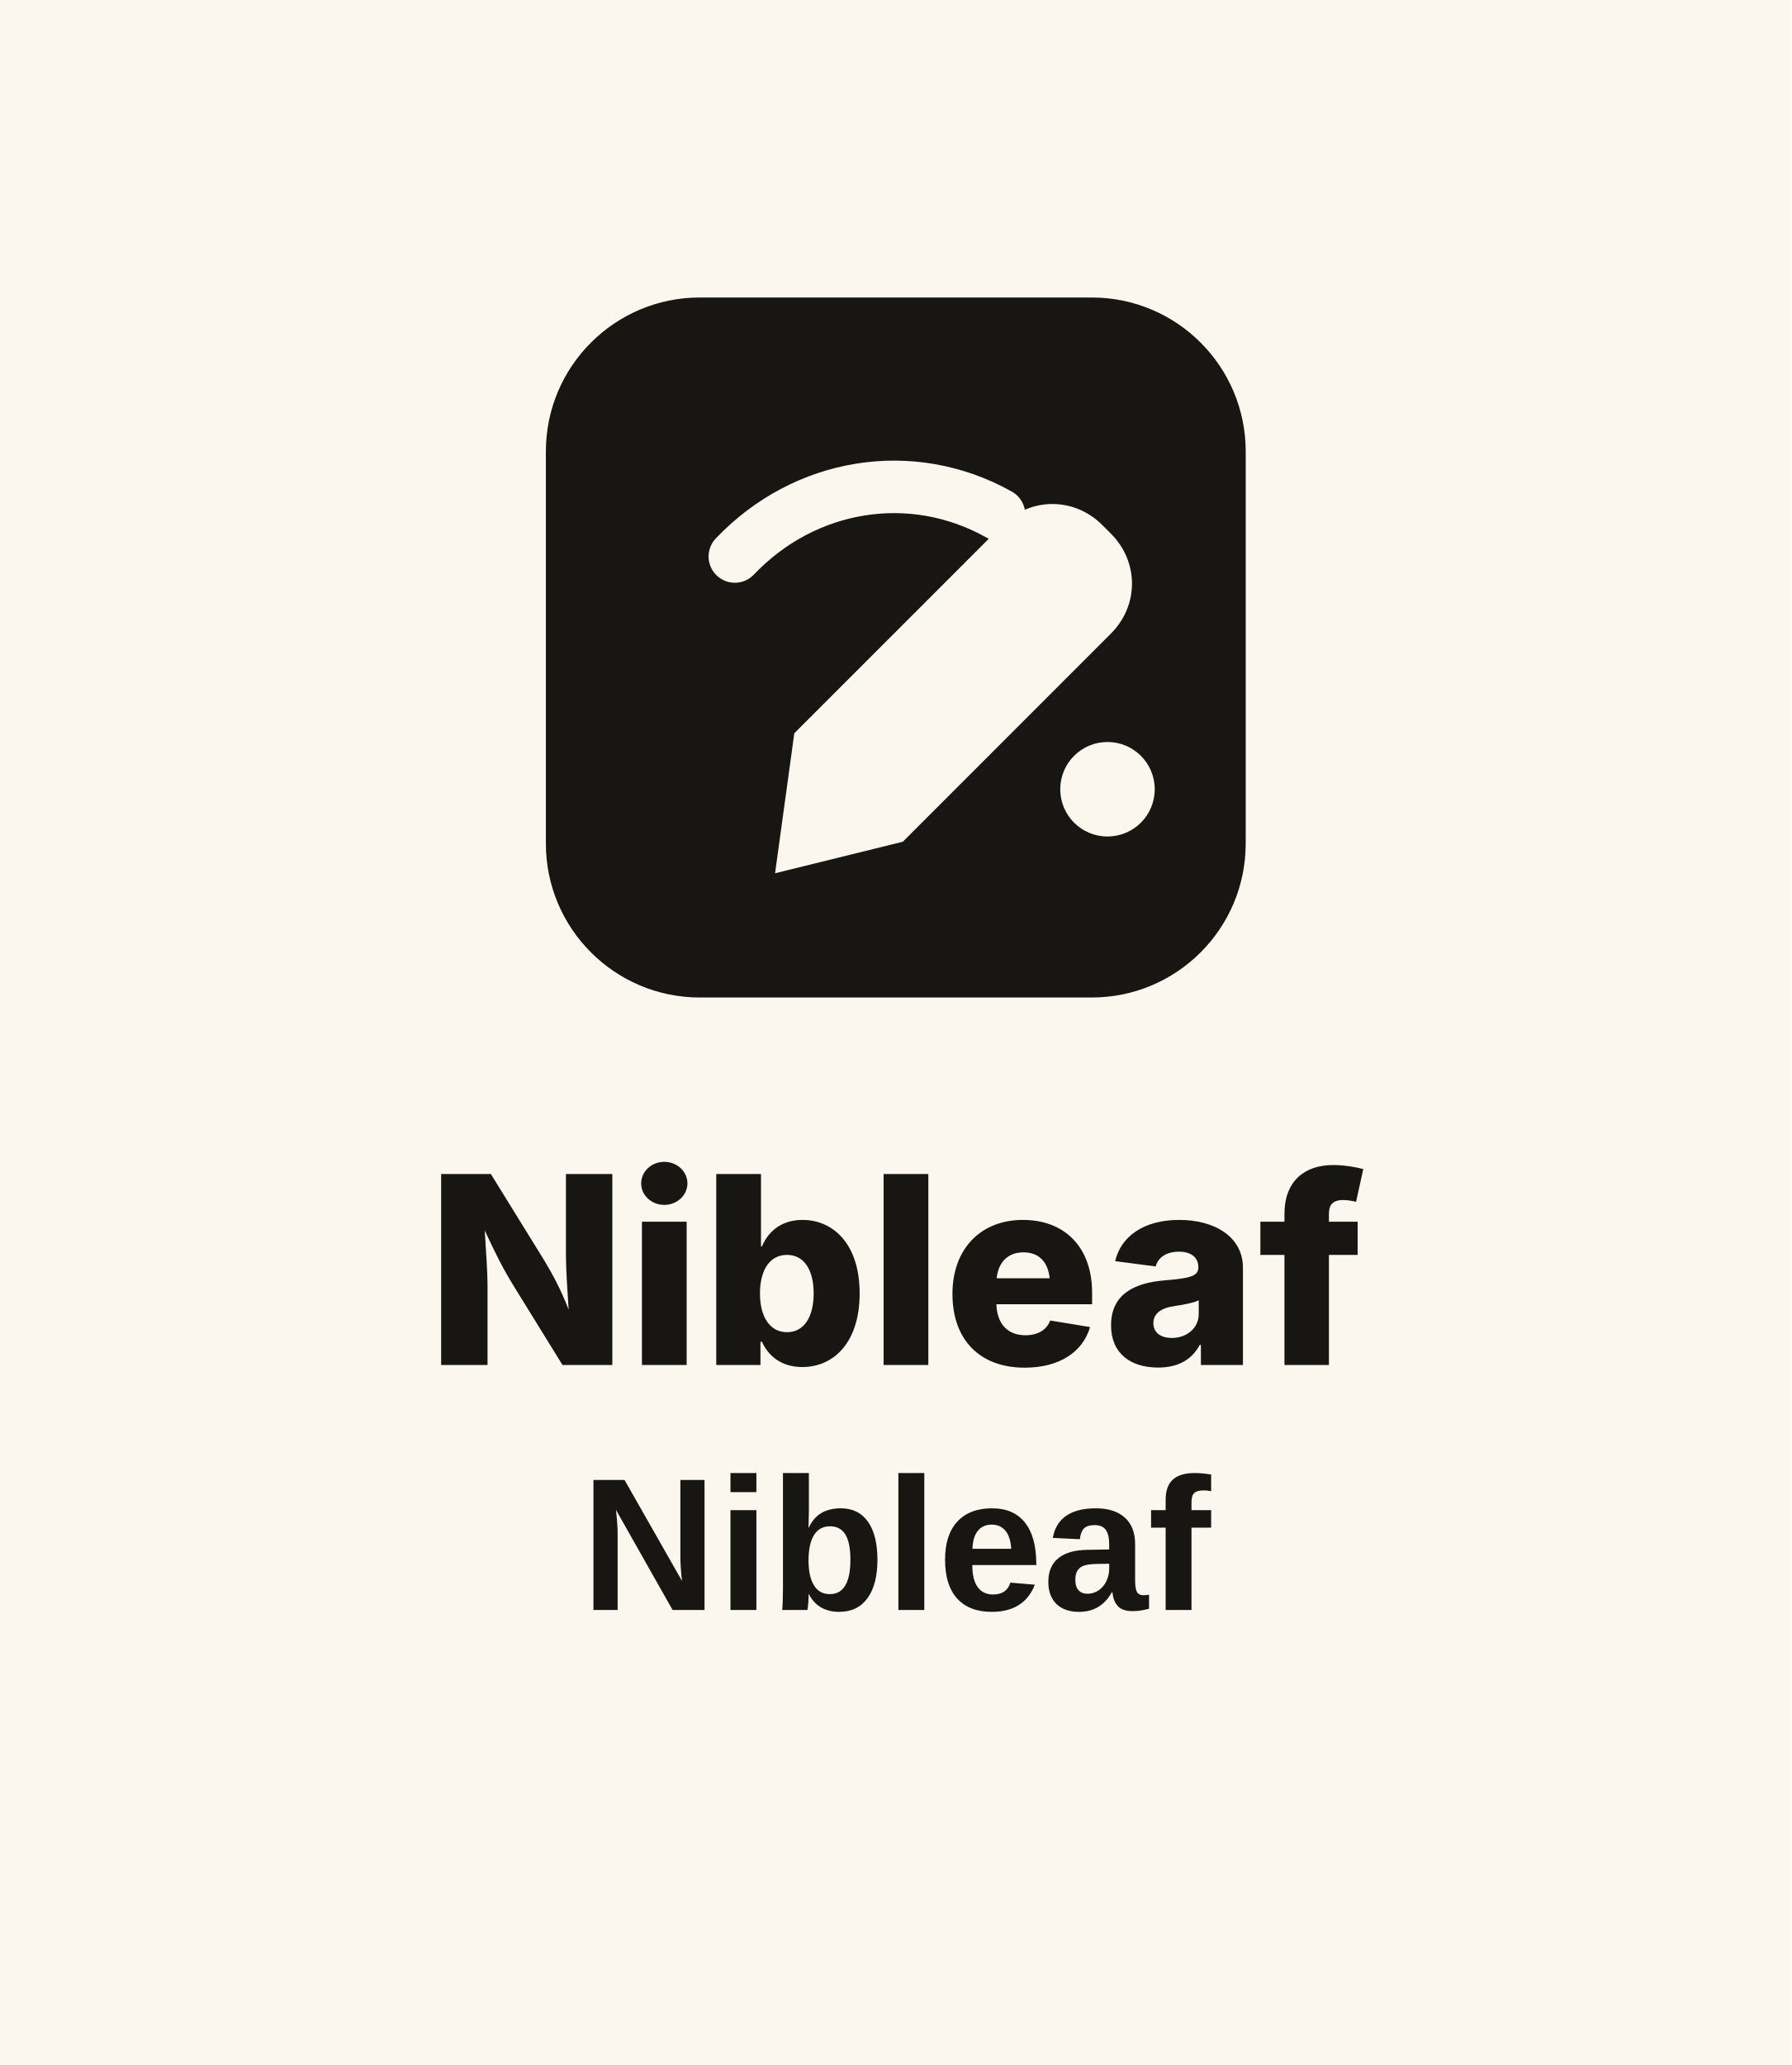
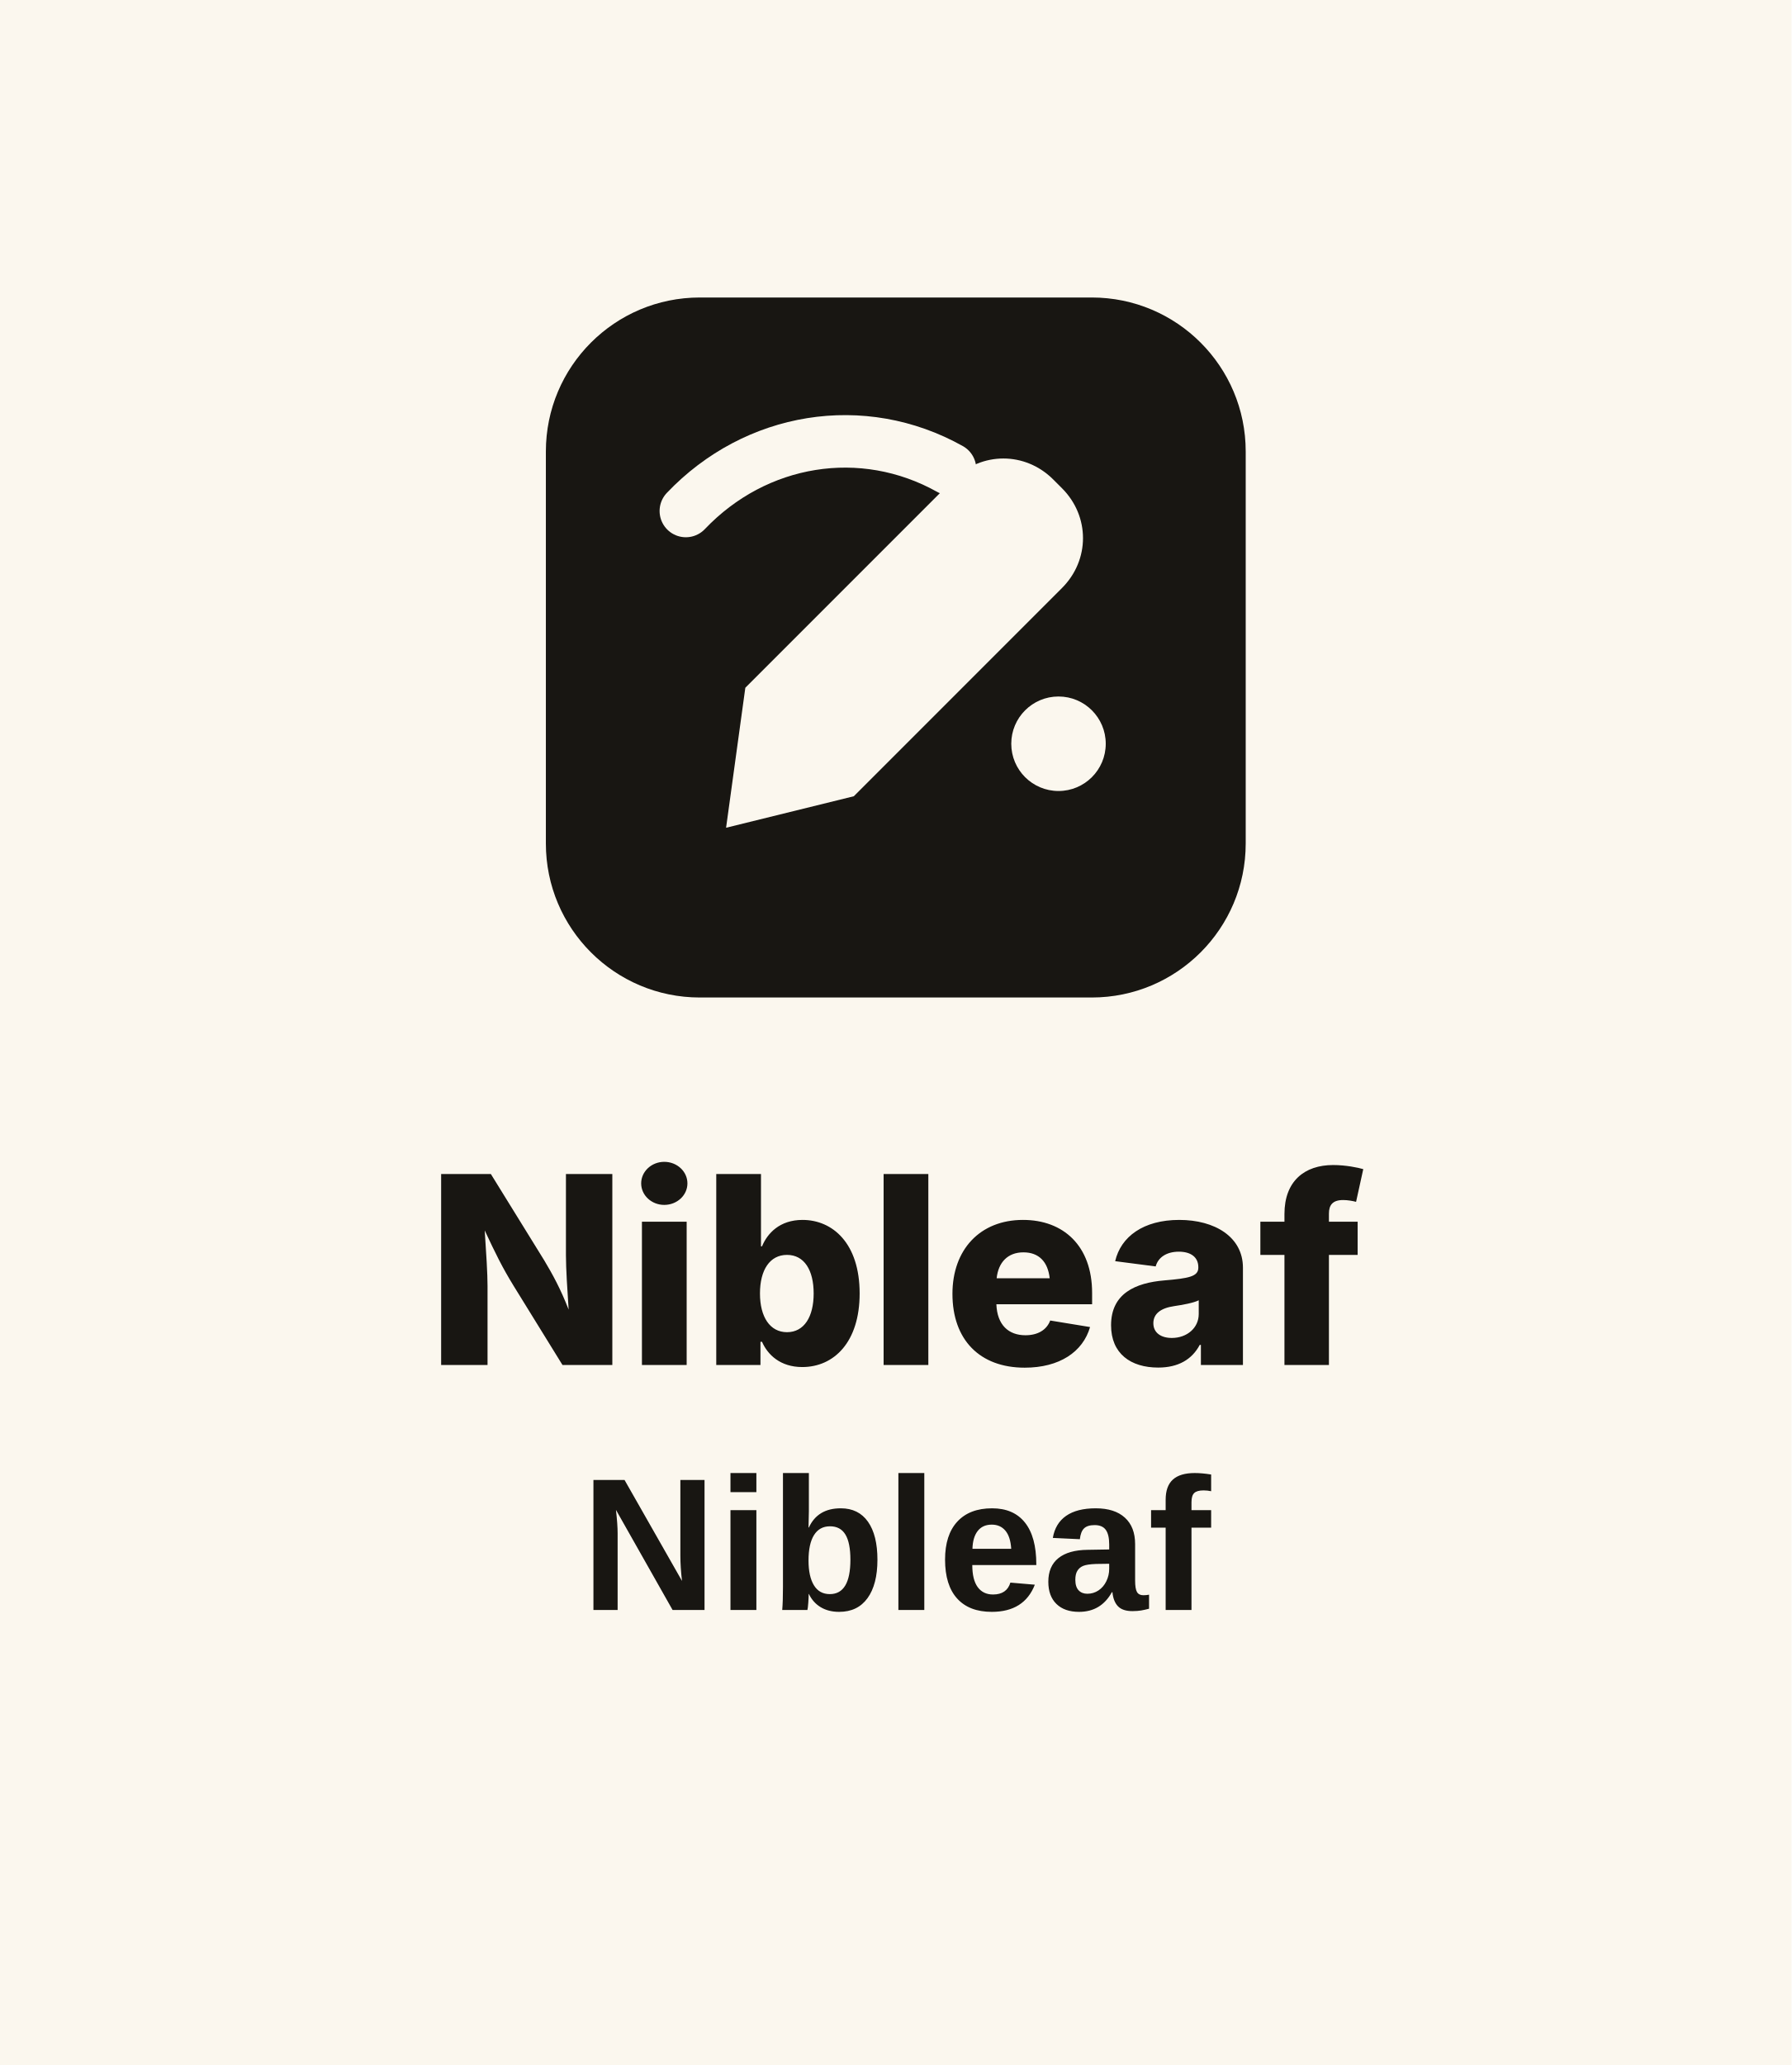
<svg xmlns="http://www.w3.org/2000/svg" viewBox="0 0 1024 1180" role="img" aria-label="Nibleaf">
  <rect width="1024" height="1180" fill="#FBF7EE" />
  <rect x="312" y="170" width="400" height="400" rx="88" fill="#181612" />
-   <path d="M454 419 573 300c16-16 41-16 57 0l5 5c16 16 16 41 0 57L516 481l-73 18 11-80Z" fill="#FBF7EE" />
-   <path d="M420 318c40-42 101-52 151-24" fill="none" stroke="#FBF7EE" stroke-linecap="round" stroke-width="30" />
-   <circle cx="633" cy="451" r="27" fill="#FBF7EE" />
+   <path d="M426 393 545 274c16-16 41-16 57 0l5 5c16 16 16 41 0 57L488 455l-73 18 11-80Z" fill="#FBF7EE" />
+   <path d="M392 292c40-42 101-52 151-24" fill="none" stroke="#FBF7EE" stroke-linecap="round" stroke-width="30" />
+   <circle cx="605" cy="425" r="27" fill="#FBF7EE" />
  <text x="512" y="780" fill="#181612" font-family="Geist Variable, Inter, system-ui, sans-serif" font-size="150" font-weight="760" text-anchor="middle">Nibleaf</text>
  <text x="512" y="920" direction="rtl" fill="#181612" font-family="Tahoma, Arial, system-ui, sans-serif" font-size="108" font-weight="800" text-anchor="middle">Nibleaf</text>
</svg>
